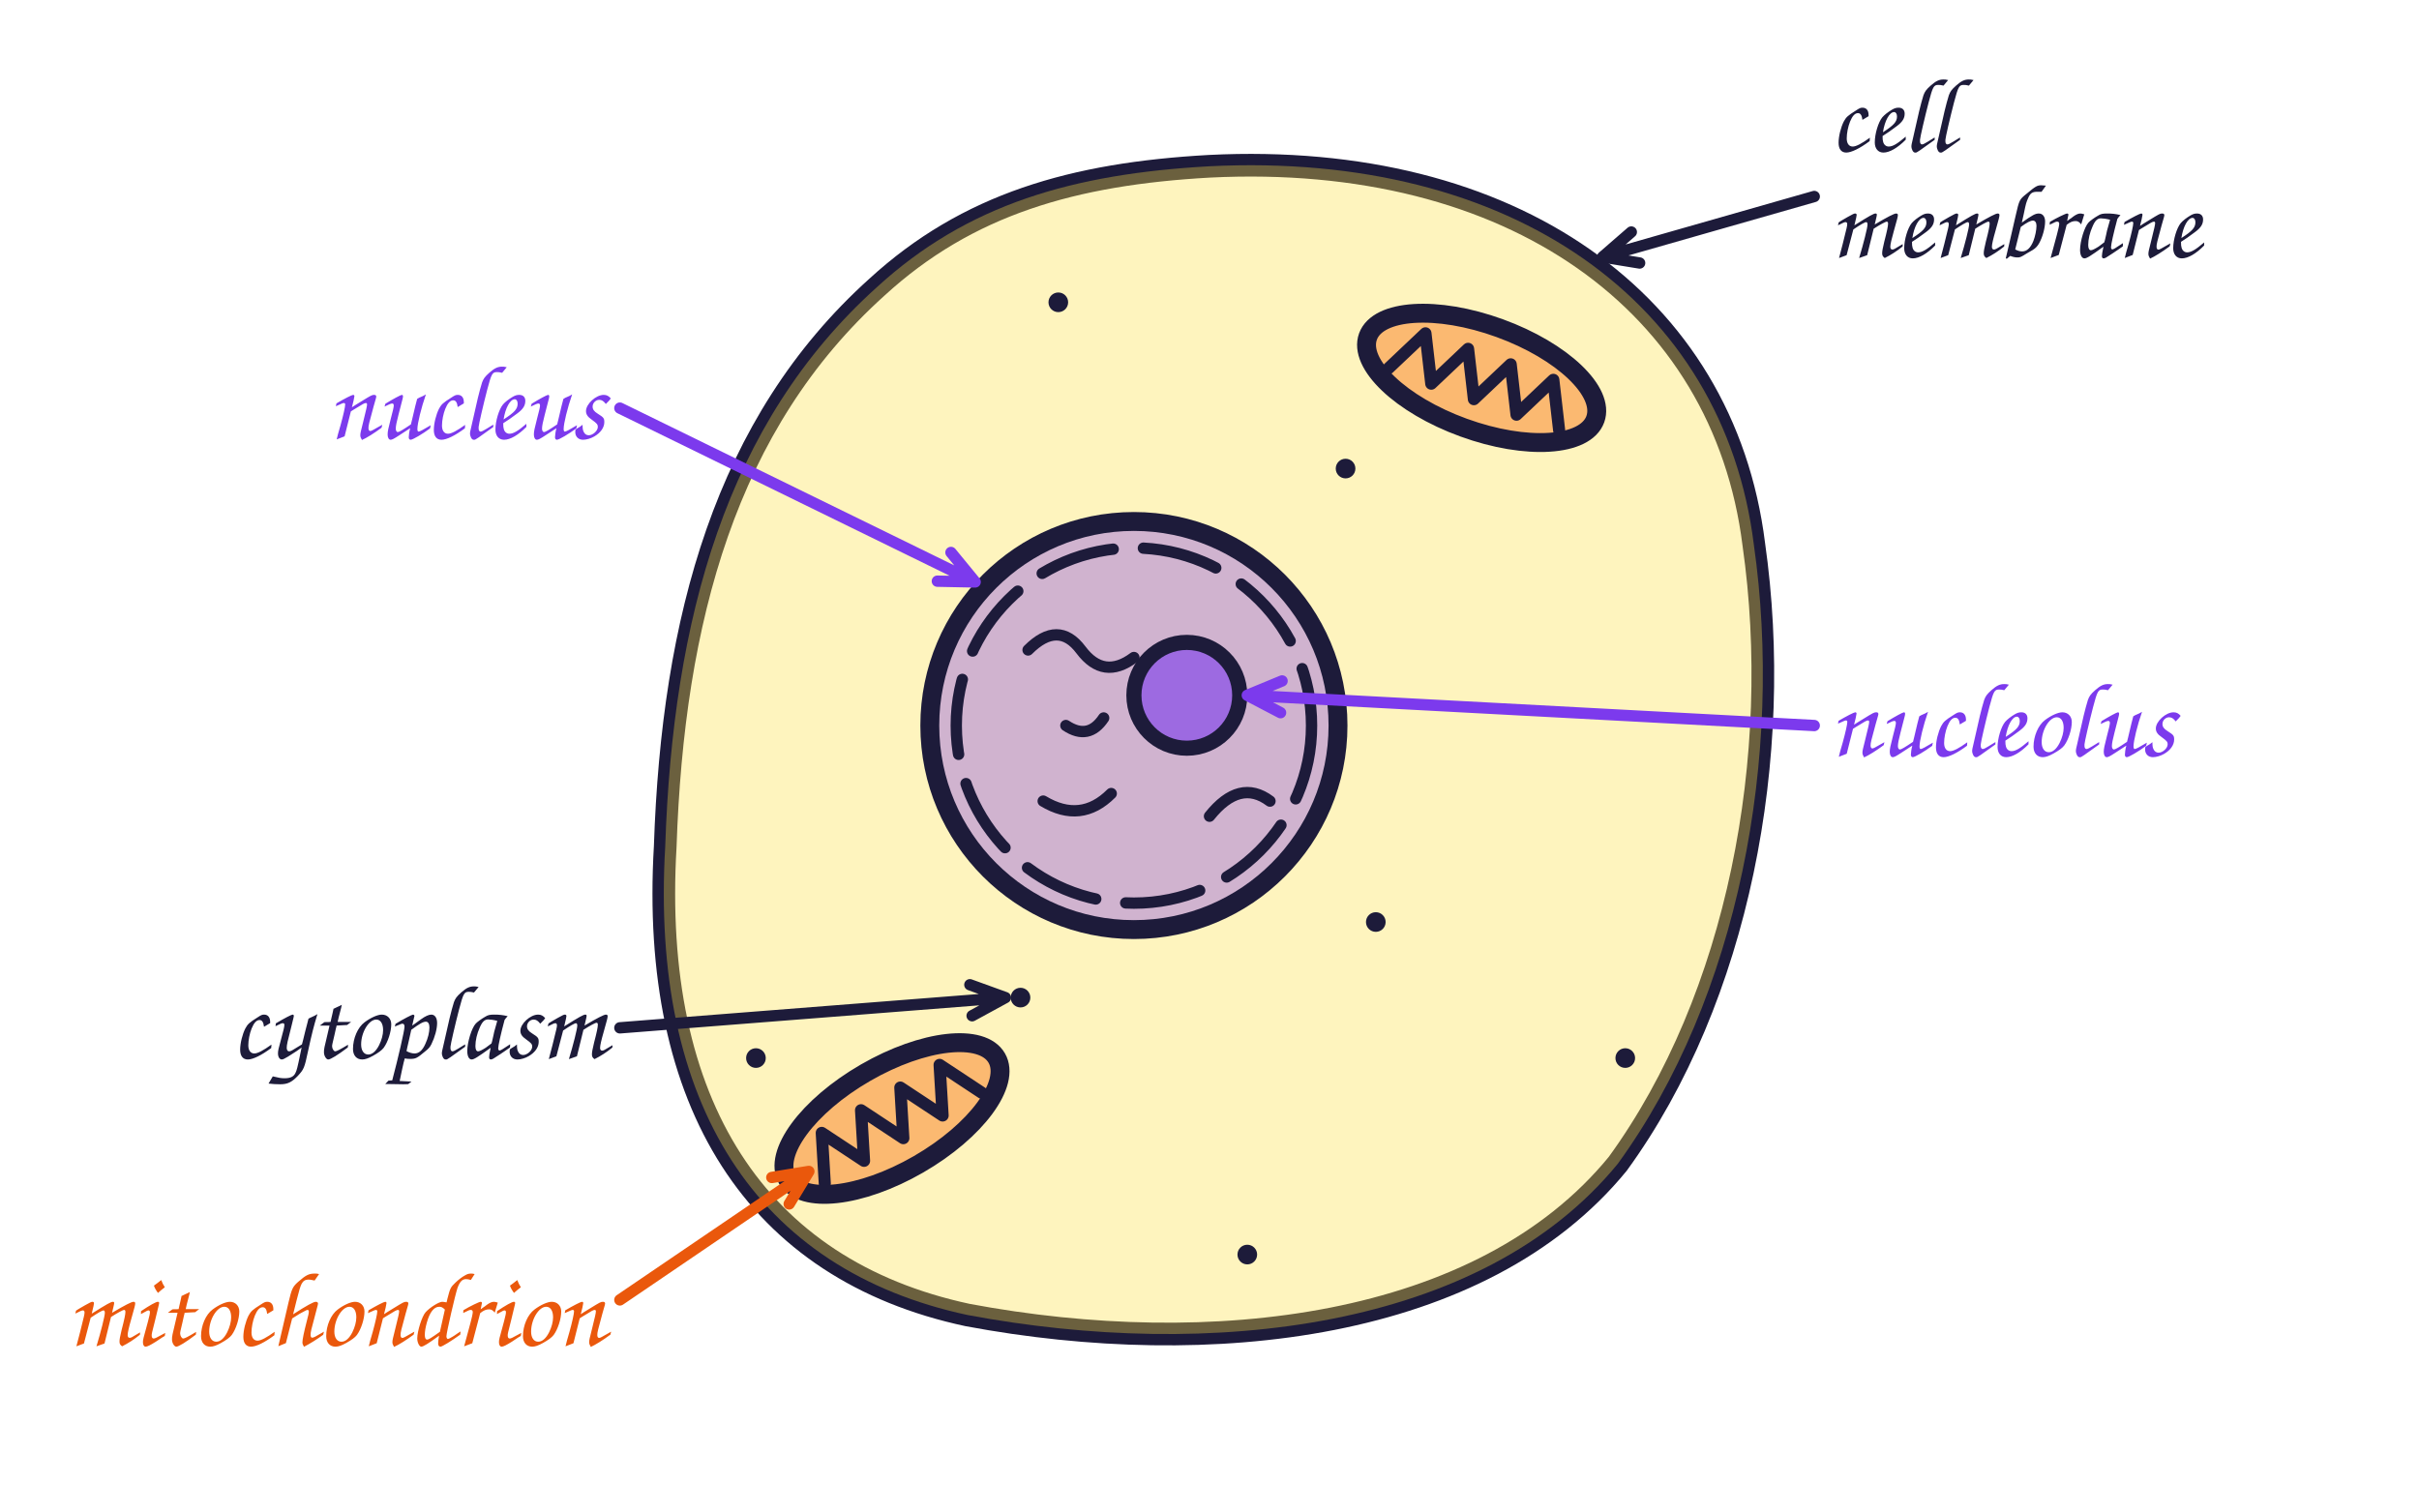
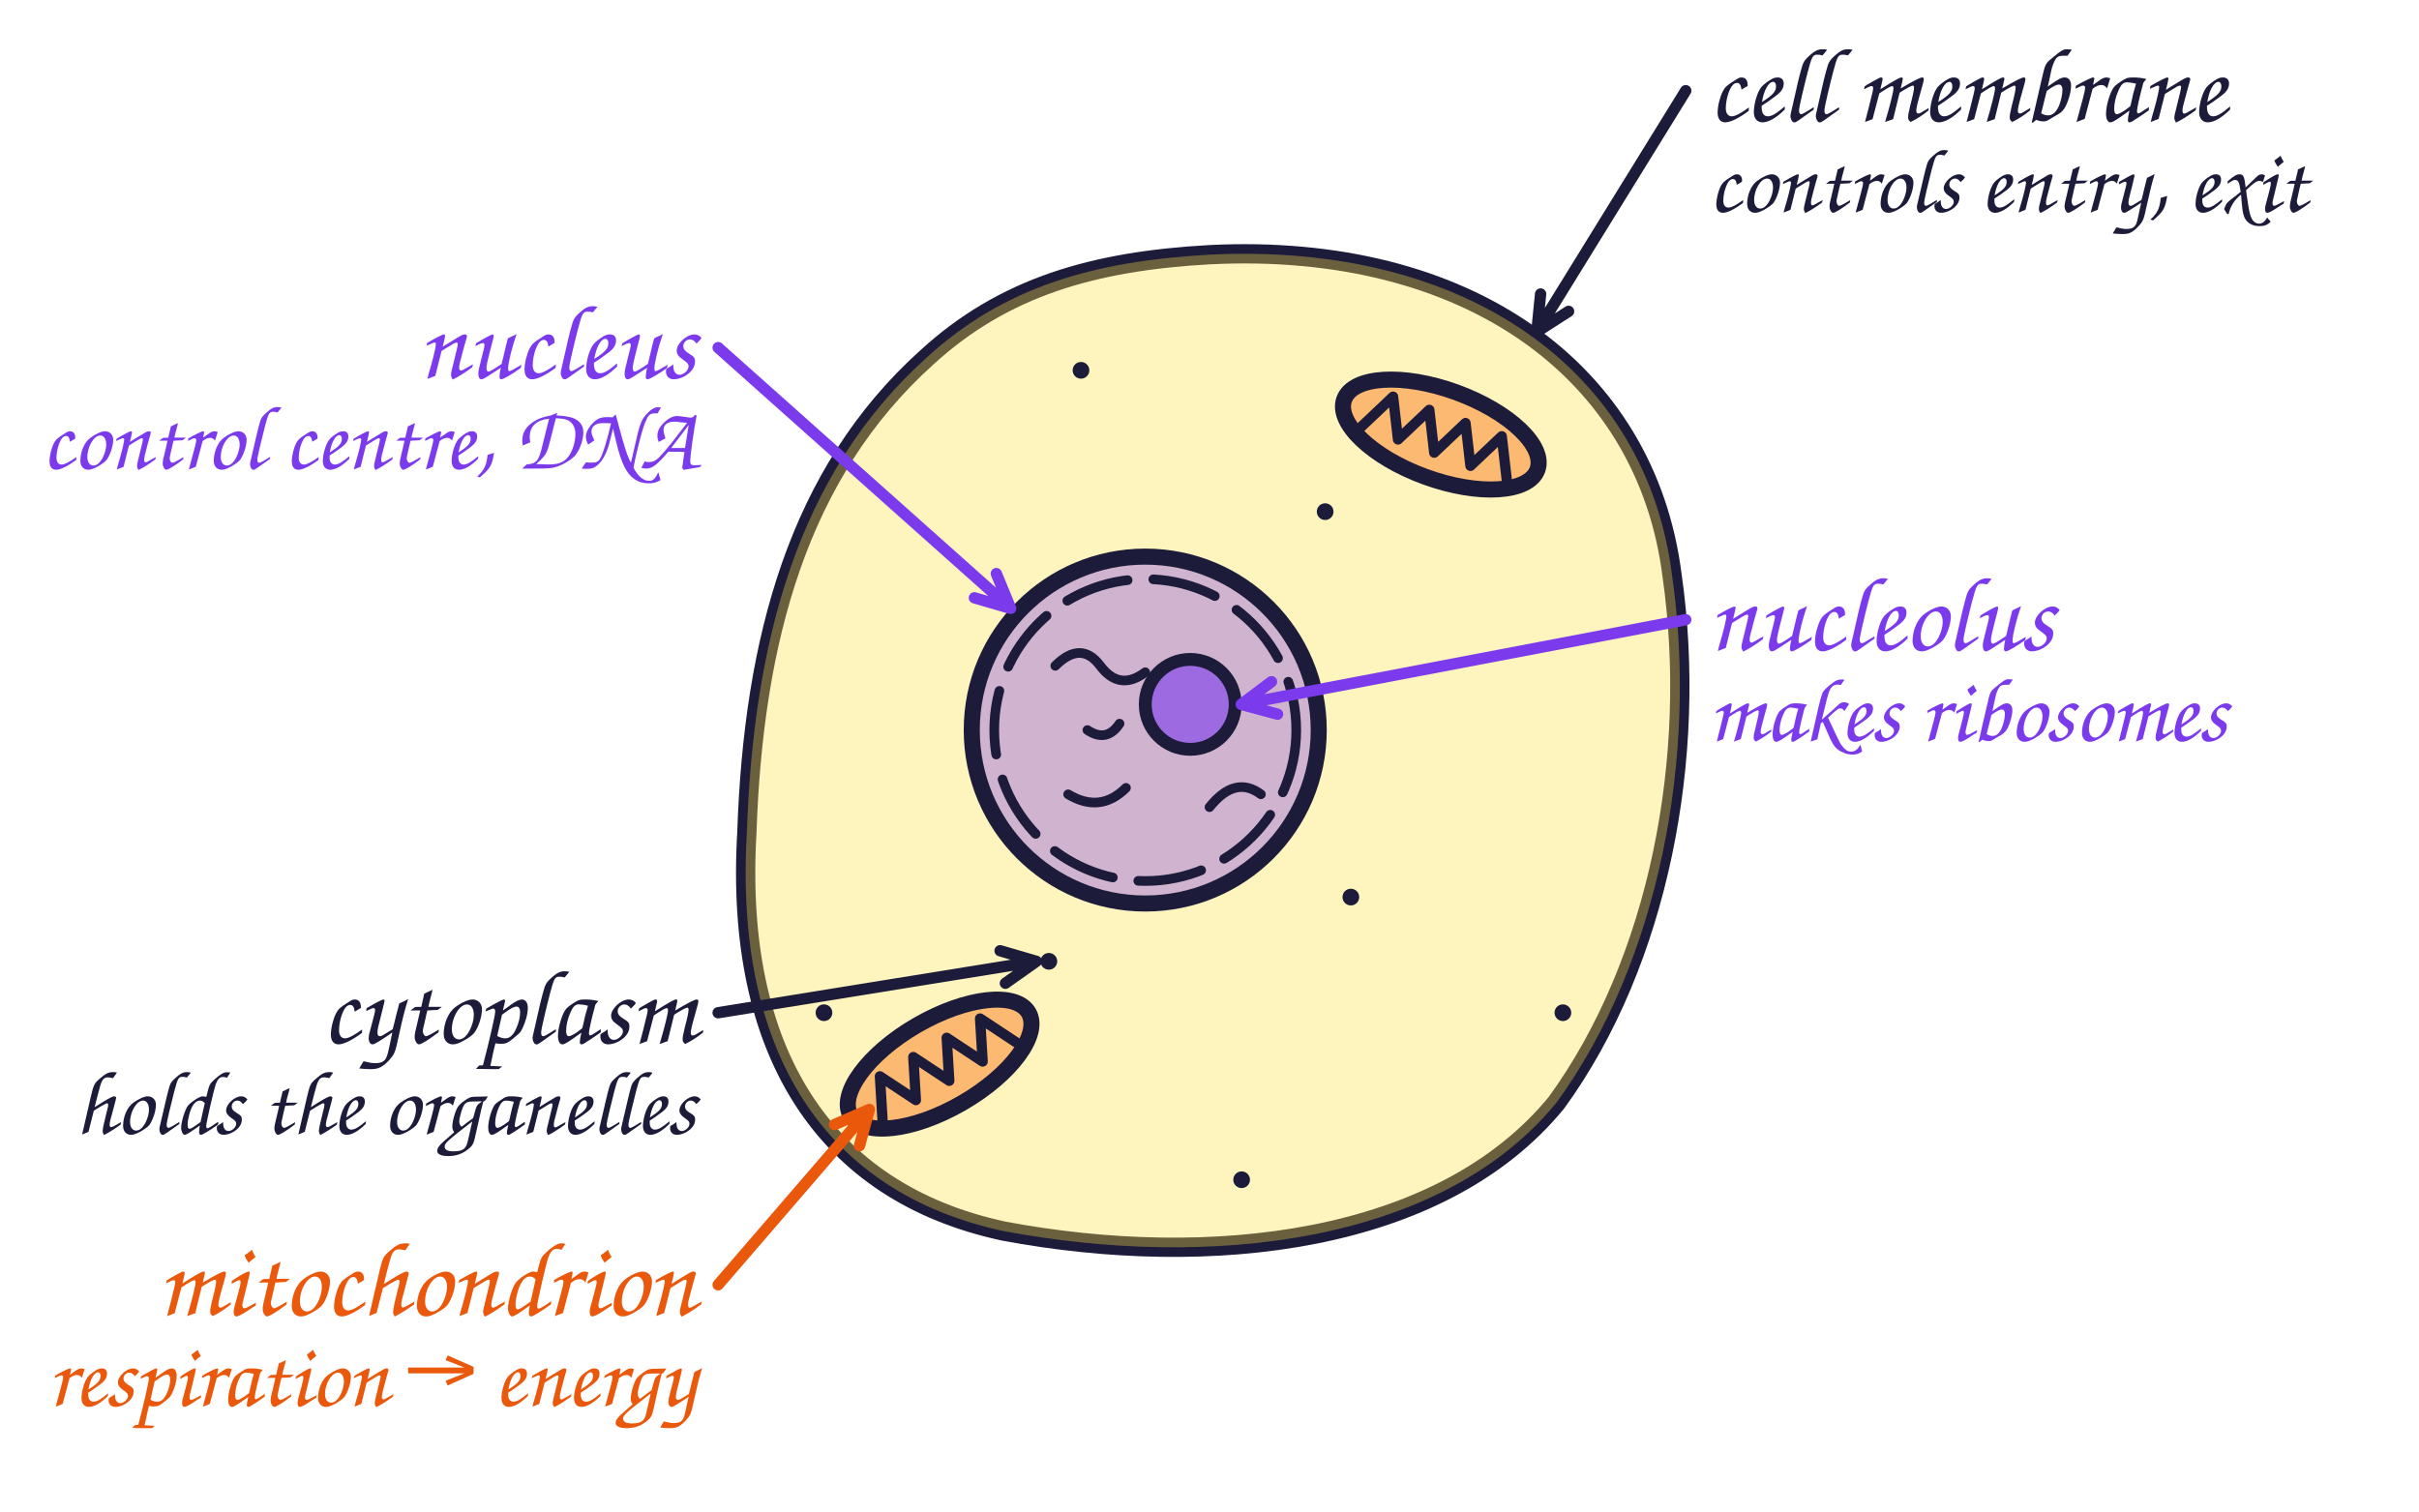
- <svg xmlns="http://www.w3.org/2000/svg" viewBox="0 0 320 200" width="320" height="200" aria-label="An animal cell drawn as in a textbook, built up part by part: an irregular rounded cell bounded by a thin cell membrane; yellow cytoplasm with small granules; a large round nucleus with a double nuclear membrane, chromatin threads and a dark nucleolus; two sausage-shaped mitochondria with folded inner membranes (cristae). Labels, each with an arrow to its part: cell membrane, cytoplasm, nucleus and nucleolus, mitochondria">
-   <path data-part="membrane" d="M160 22C200 20 228 40 232 72C236 100 230 132 214 154C196 176 160 180 128 174C100 168 86 146 88 112C89 82 96 56 116 38C128 27 142 23 160 22Z" fill="none" stroke="#1d1b3a" stroke-linecap="round" stroke-linejoin="round" stroke-width="3" />
-   <g font-family="Caveat, cursive" font-size="14" fill="#1d1b3a" text-anchor="start">
-     <text x="242" y="20">cell</text>
-     <text x="242" y="34">membrane</text>
+ <svg xmlns="http://www.w3.org/2000/svg" viewBox="0 0 320 200" width="320" height="200" aria-label="A textbook animal cell, built up part by part: a rounded cell inside a thin cell membrane; cytoplasm with granules; a round nucleus with a double membrane, chromatin and a nucleolus; two mitochondria with cristae. Coloured labels with arrows and jobs: cell membrane (controls entry and exit), cytoplasm (holds the organelles), nucleus (controls the cell, holds DNA), nucleolus (makes ribosomes), mitochondrion (respiration, energy)">
+   <g transform="translate(24 15) scale(0.85)">
+     <path data-part="membrane" d="M160 22C200 20 228 40 232 72C236 100 230 132 214 154C196 176 160 180 128 174C100 168 86 146 88 112C89 82 96 56 116 38C128 27 142 23 160 22Z" fill="none" stroke="#1d1b3a" stroke-linecap="round" stroke-linejoin="round" stroke-width="3" />
  </g>
-   <path d="M240 26L212 34M216.9 34.8L212 34L215.8 30.7" fill="none" stroke="#1d1b3a" stroke-width="1.5" stroke-linecap="round" stroke-linejoin="round" />
-   <g data-part="cytoplasm">
-     <path d="M160 22C200 20 228 40 232 72C236 100 230 132 214 154C196 176 160 180 128 174C100 168 86 146 88 112C89 82 96 56 116 38C128 27 142 23 160 22Z" fill="#fde047" fill-opacity="0.35" stroke="none" />
-     <g fill="#1d1b3a">
-       <circle cx="178" cy="62" r="1.3" />
-       <circle cx="140" cy="40" r="1.3" />
-       <circle cx="135" cy="132" r="1.3" />
-       <circle cx="215" cy="140" r="1.3" />
-       <circle cx="165" cy="166" r="1.3" />
-       <circle cx="100" cy="140" r="1.3" />
-       <circle cx="182" cy="122" r="1.3" />
+   <g font-family="Caveat, cursive" fill="#1d1b3a" text-anchor="start">
+     <text x="226" y="16" font-size="14">cell membrane</text>
+     <text x="226" y="28" font-size="12">controls entry, exit</text>
+   </g>
+   <path d="M223 12L203.3 43.9M207.5 41.2L203.3 43.9L203.8 38.9" fill="none" stroke="#1d1b3a" stroke-width="1.5" stroke-linecap="round" stroke-linejoin="round" />
+   <g transform="translate(24 15) scale(0.85)">
+     <g data-part="cytoplasm">
+       <path d="M160 22C200 20 228 40 232 72C236 100 230 132 214 154C196 176 160 180 128 174C100 168 86 146 88 112C89 82 96 56 116 38C128 27 142 23 160 22Z" fill="#fde047" fill-opacity="0.35" stroke="none" />
+       <g fill="#1d1b3a">
+         <circle cx="178" cy="62" r="1.3" />
+         <circle cx="140" cy="40" r="1.3" />
+         <circle cx="135" cy="132" r="1.3" />
+         <circle cx="215" cy="140" r="1.3" />
+         <circle cx="165" cy="166" r="1.3" />
+         <circle cx="100" cy="140" r="1.3" />
+         <circle cx="182" cy="122" r="1.3" />
+       </g>
    </g>
  </g>
-   <g font-family="Caveat, cursive" font-size="14" fill="#1d1b3a" text-anchor="end">
-     <text x="80" y="140">cytoplasm</text>
+   <g font-family="Caveat, cursive" fill="#1d1b3a" text-anchor="end">
+     <text x="92" y="138" font-size="14">cytoplasm</text>
+     <text x="92" y="150" font-size="12">holds the organelles</text>
  </g>
-   <path d="M82 136L133 132M128.3 130.3L133 132L128.6 134.4" fill="none" stroke="#1d1b3a" stroke-width="1.5" stroke-linecap="round" stroke-linejoin="round" />
-   <g data-part="nucleus" fill="none" stroke="#1d1b3a" stroke-linecap="round" stroke-linejoin="round" stroke-width="2.5">
-     <circle cx="150" cy="96" r="27" fill="#7c3aed" fill-opacity="0.35" />
-     <circle cx="150" cy="96" r="23.5" stroke-width="1.5" stroke-dasharray="10 4" />
-     <path d="M136 86q4-4 7 0t7 1M138 106q5 3 9-1M160 108q4-5 8-2M141 96q3 2 5-1" stroke-width="1.5" />
+   <path d="M95 134L137.1 127.2M132.3 125.8L137.1 127.2L133.0 130.1" fill="none" stroke="#1d1b3a" stroke-width="1.5" stroke-linecap="round" stroke-linejoin="round" />
+   <g transform="translate(24 15) scale(0.85)">
+     <g data-part="nucleus" fill="none" stroke="#1d1b3a" stroke-linecap="round" stroke-linejoin="round" stroke-width="2.5">
+       <circle cx="150" cy="96" r="27" fill="#7c3aed" fill-opacity="0.35" />
+       <circle cx="150" cy="96" r="23.5" stroke-width="1.5" stroke-dasharray="10 4" />
+       <path d="M136 86q4-4 7 0t7 1M138 106q5 3 9-1M160 108q4-5 8-2M141 96q3 2 5-1" stroke-width="1.5" />
+     </g>
+     <circle data-part="nucleolus" cx="157" cy="92" r="7" fill="#7c3aed" fill-opacity="0.6" stroke="#1d1b3a" stroke-width="2" />
  </g>
-   <circle data-part="nucleolus" cx="157" cy="92" r="7" fill="#7c3aed" fill-opacity="0.6" stroke="#1d1b3a" stroke-width="2" />
-   <g font-family="Caveat, cursive" font-size="14" fill="#7c3aed" text-anchor="end">
-     <text x="80" y="58">nucleus</text>
+   <g font-family="Caveat, cursive" fill="#7c3aed" text-anchor="end">
+     <text x="92" y="50" font-size="14">nucleus</text>
+     <text x="92" y="62" font-size="12">control centre, DNA</text>
  </g>
-   <path d="M82 54L129 77M125.8 73.1L129 77L124.0 76.9" fill="none" stroke="#7c3aed" stroke-width="1.5" stroke-linecap="round" stroke-linejoin="round" />
-   <g font-family="Caveat, cursive" font-size="14" fill="#7c3aed" text-anchor="start">
-     <text x="242" y="100">nucleolus</text>
+   <path d="M95 46L133.7 80.5M131.8 75.9L133.7 80.5L128.9 79.1" fill="none" stroke="#7c3aed" stroke-width="1.5" stroke-linecap="round" stroke-linejoin="round" />
+   <g font-family="Caveat, cursive" fill="#7c3aed" text-anchor="start">
+     <text x="226" y="86" font-size="14">nucleolus</text>
+     <text x="226" y="98" font-size="12">makes ribosomes</text>
  </g>
-   <path d="M240 96L165 92M169.4 94.3L165 92L169.6 90.1" fill="none" stroke="#7c3aed" stroke-width="1.5" stroke-linecap="round" stroke-linejoin="round" />
-   <g data-part="mitochondrion" transform="rotate(-30 118 148)" fill="none" stroke="#1d1b3a" stroke-linecap="round" stroke-linejoin="round" stroke-width="2.5">
-     <ellipse cx="118" cy="148" rx="16" ry="7" fill="#f97316" fill-opacity="0.45" />
-     <path d="M106 151l3-6l3 6l3-6l3 6l3-6l3 6l3-6l3 6" stroke-width="1.6" />
+   <path d="M223 82L164.2 93.2M169.0 94.5L164.2 93.2L168.2 90.2" fill="none" stroke="#7c3aed" stroke-width="1.5" stroke-linecap="round" stroke-linejoin="round" />
+   <g transform="translate(24 15) scale(0.85)">
+     <g data-part="mitochondrion" transform="rotate(-30 118 148)" fill="none" stroke="#1d1b3a" stroke-linecap="round" stroke-linejoin="round" stroke-width="2.5">
+       <ellipse cx="118" cy="148" rx="16" ry="7" fill="#f97316" fill-opacity="0.45" />
+       <path d="M106 151l3-6l3 6l3-6l3 6l3-6l3 6l3-6l3 6" stroke-width="1.6" />
+     </g>
+     <g data-part="mitochondrion-2" transform="rotate(20 196 50)" fill="none" stroke="#1d1b3a" stroke-linecap="round" stroke-linejoin="round" stroke-width="2.5">
+       <ellipse cx="196" cy="50" rx="16" ry="7" fill="#f97316" fill-opacity="0.45" />
+       <path d="M184 53l3-6l3 6l3-6l3 6l3-6l3 6l3-6l3 6" stroke-width="1.6" />
+     </g>
  </g>
-   <g data-part="mitochondrion-2" transform="rotate(20 196 50)" fill="none" stroke="#1d1b3a" stroke-linecap="round" stroke-linejoin="round" stroke-width="2.5">
-     <ellipse cx="196" cy="50" rx="16" ry="7" fill="#f97316" fill-opacity="0.45" />
-     <path d="M184 53l3-6l3 6l3-6l3 6l3-6l3 6l3-6l3 6" stroke-width="1.6" />
+   <g font-family="Caveat, cursive" fill="#ea580c" text-anchor="end">
+     <text x="92" y="174" font-size="14">mitochondrion</text>
+     <text x="92" y="186" font-size="12">respiration → energy</text>
  </g>
-   <g font-family="Caveat, cursive" font-size="14" fill="#ea580c" text-anchor="end">
-     <text x="80" y="178">mitochondrion</text>
-   </g>
-   <path d="M82 172L107 155M102.1 155.8L107 155L104.4 159.3" fill="none" stroke="#ea580c" stroke-width="1.5" stroke-linecap="round" stroke-linejoin="round" />
+   <path d="M95 170L115.0 146.8M110.4 148.8L115.0 146.8L113.7 151.6" fill="none" stroke="#ea580c" stroke-width="1.5" stroke-linecap="round" stroke-linejoin="round" />
</svg>
